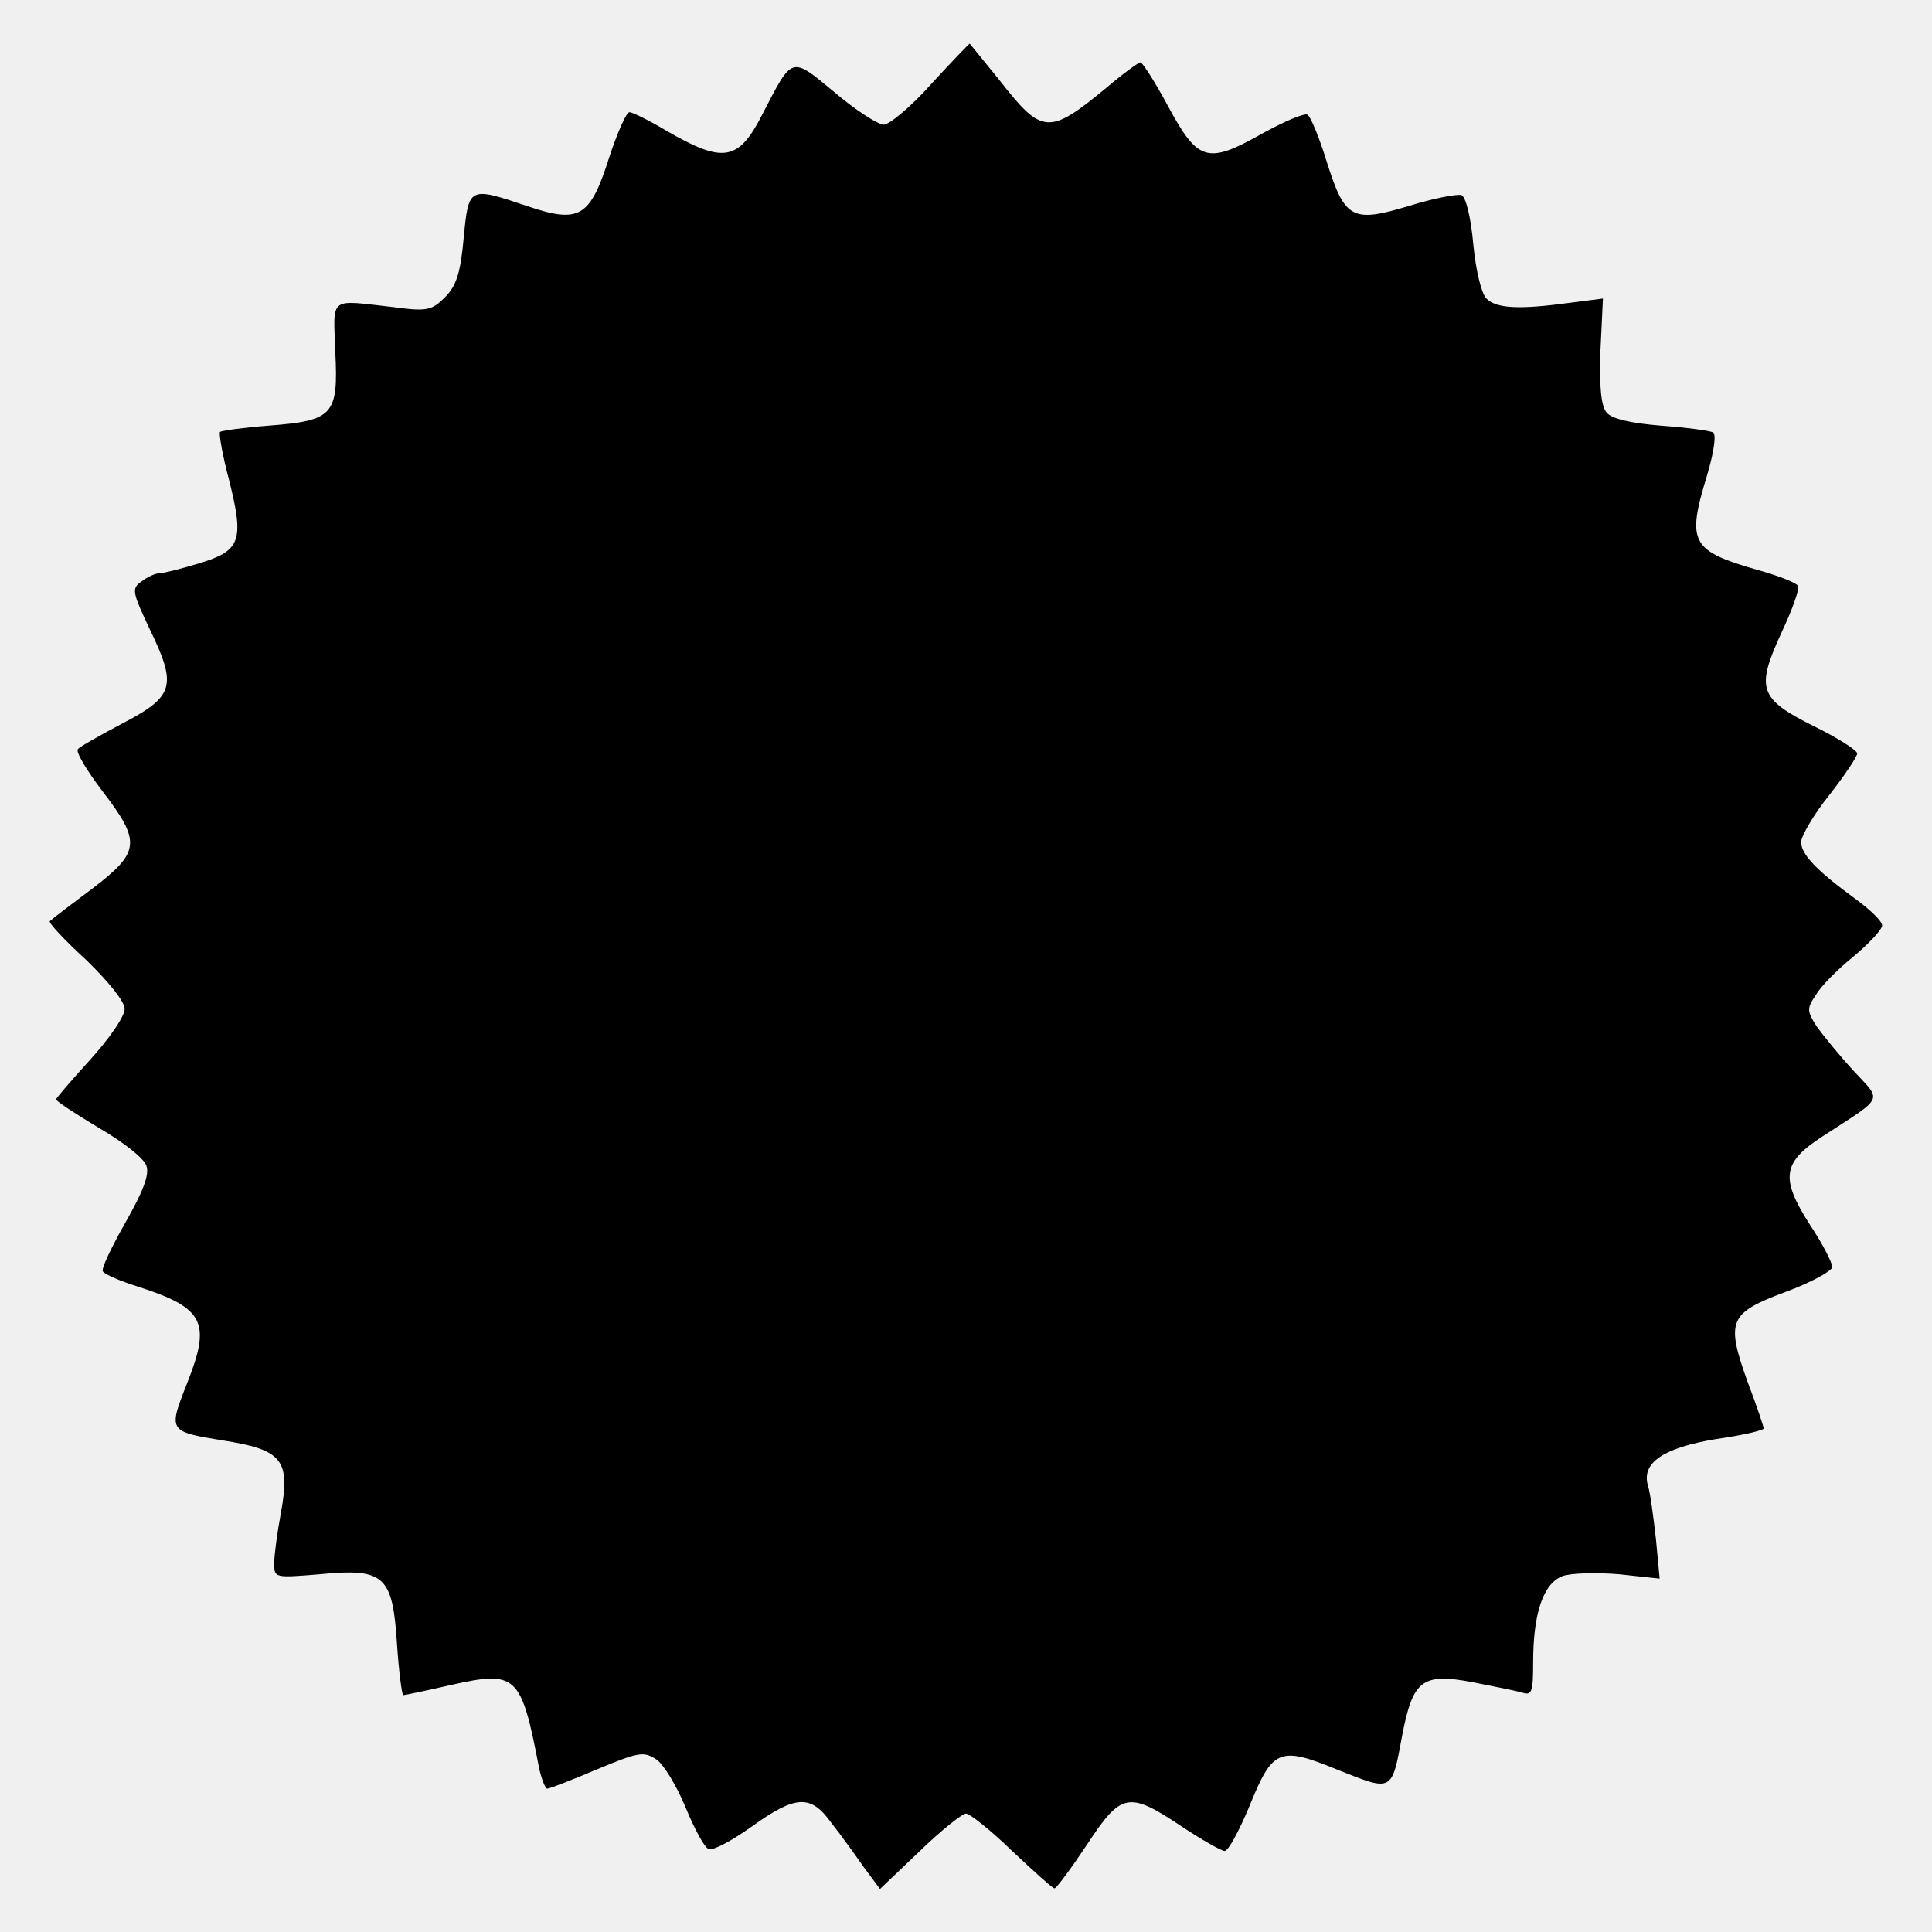
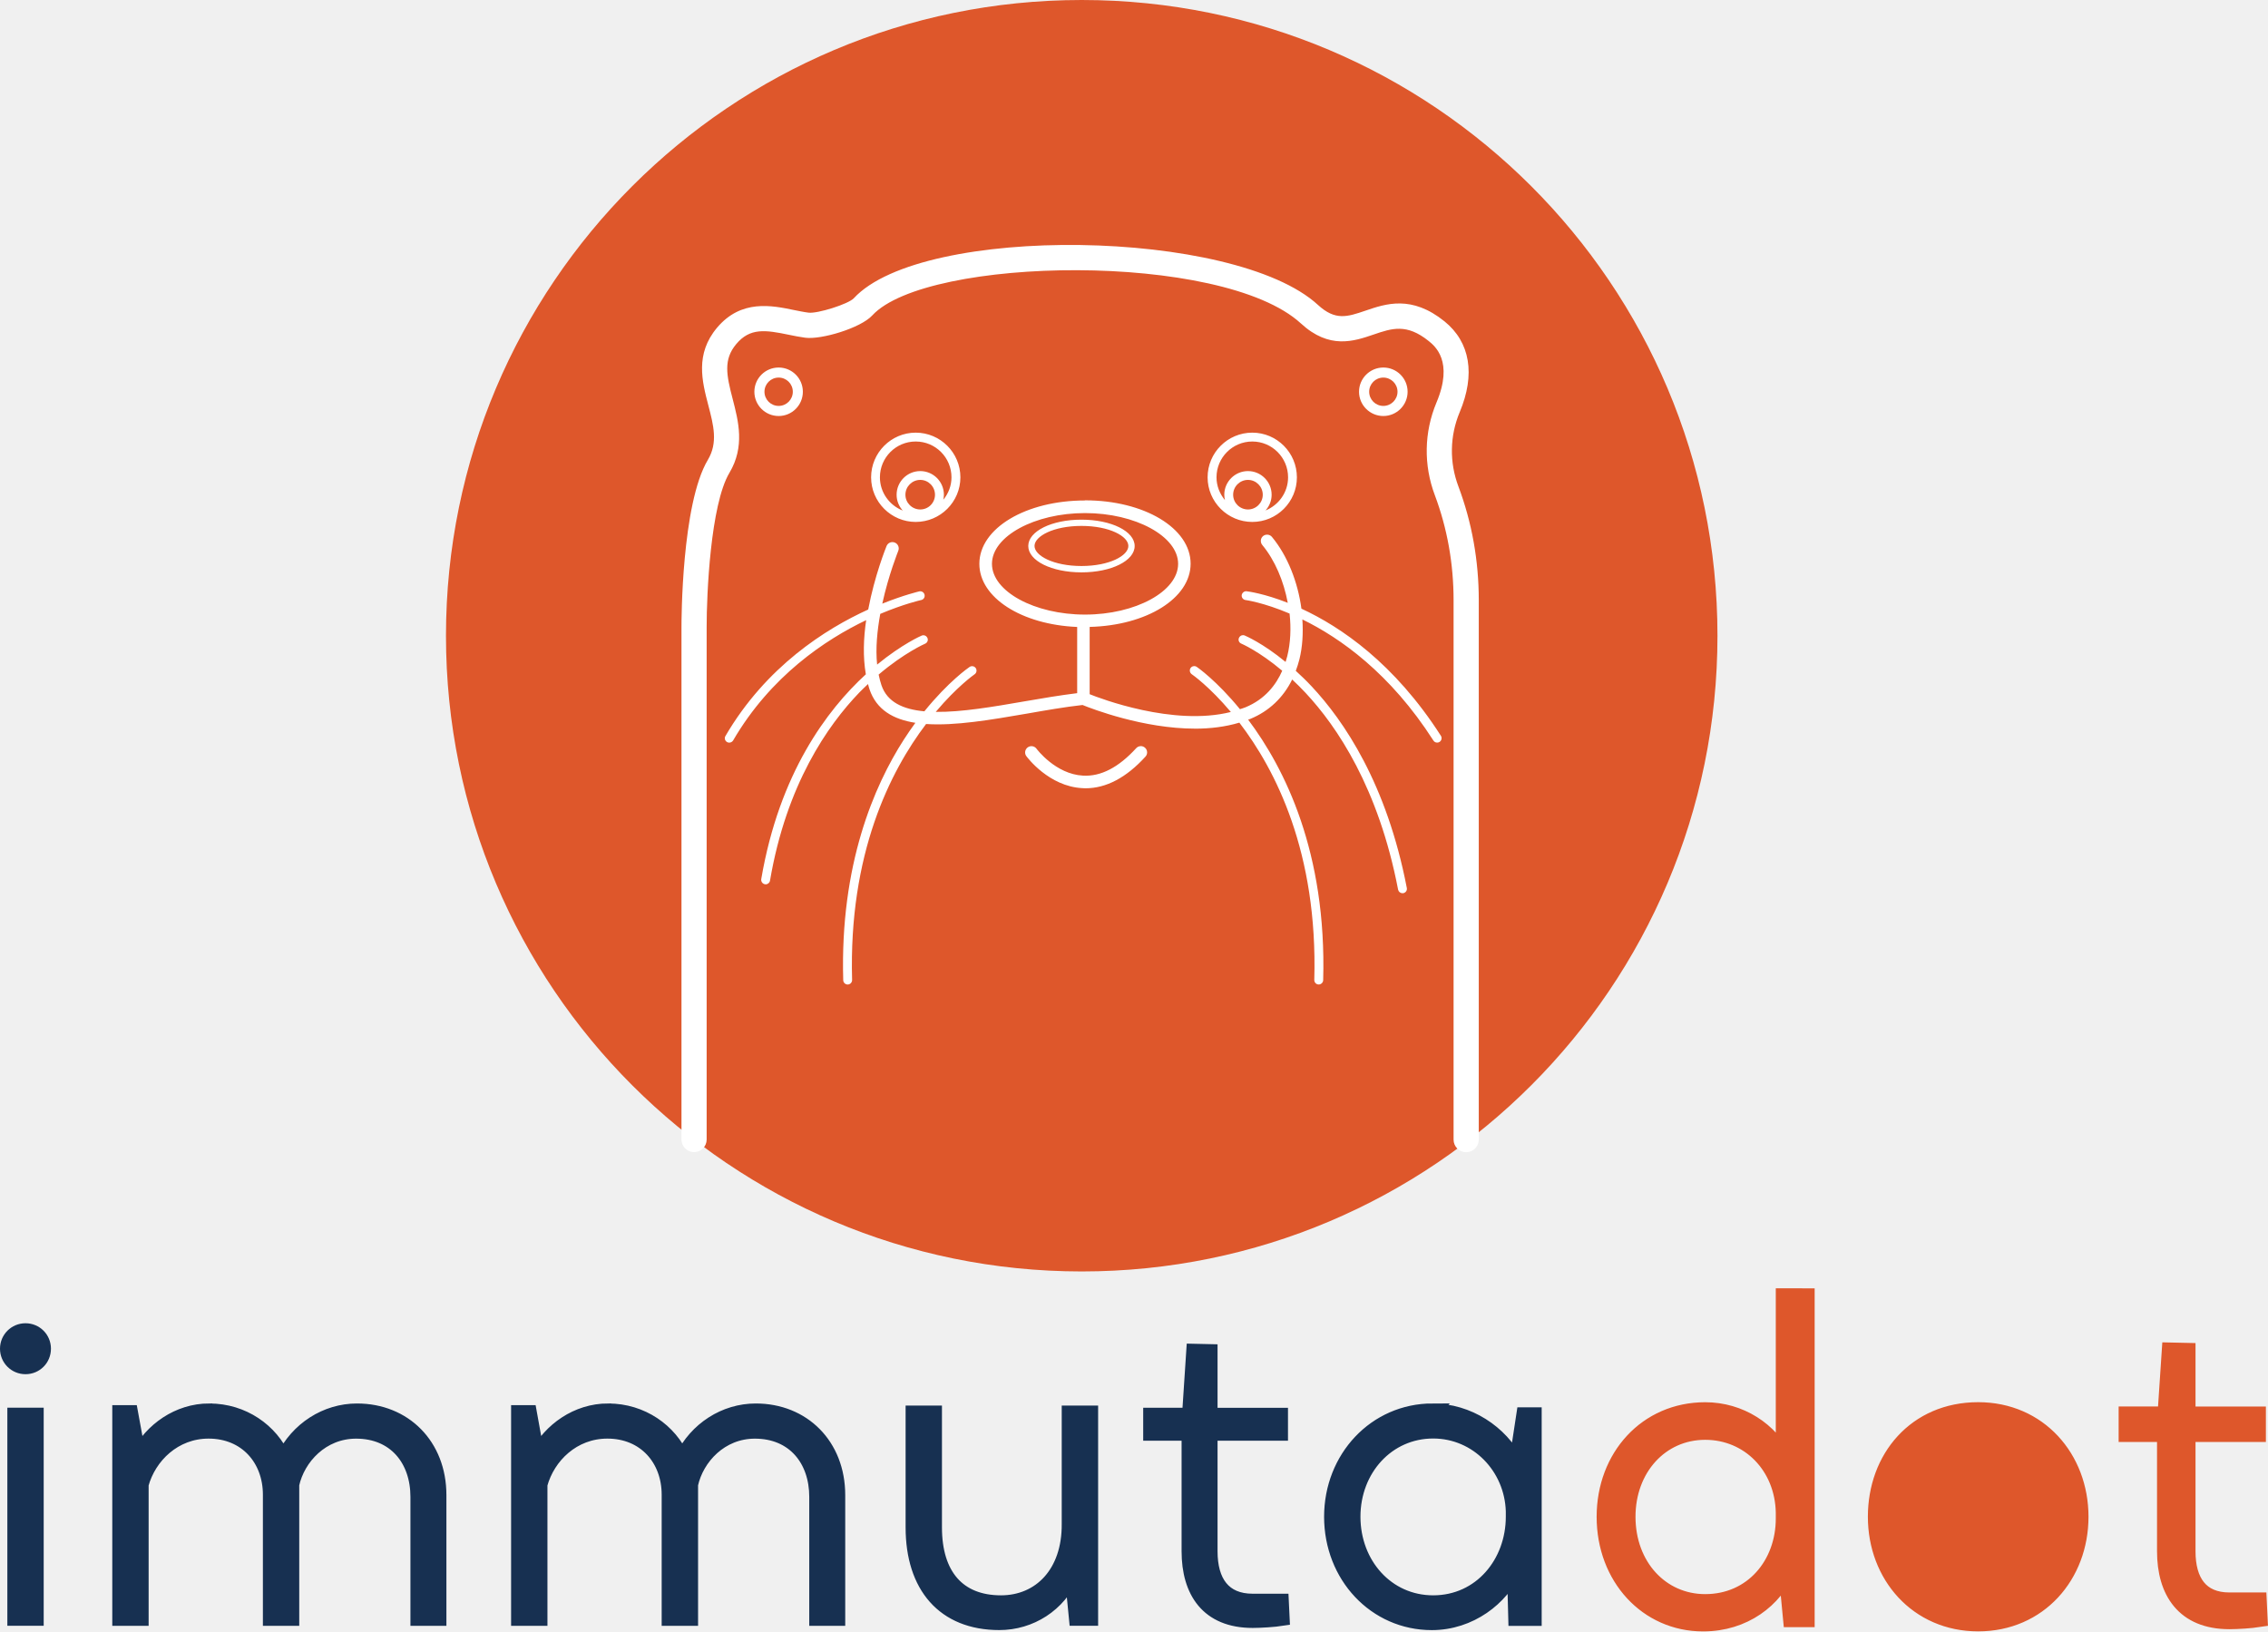
- <svg xmlns="http://www.w3.org/2000/svg" version="1.0" width="310pt" height="310pt" viewBox="0 0 310 310" preserveAspectRatio="xMidYMid meet">
-   <g transform="translate(0,310) scale(0.1,-0.1)" fill="#000000" stroke="none">
-     <path d="M1494 2965 c-32 -36 -67 -65 -76 -65 -9 0 -45 23 -79 52 -70 58 -67 59 -115 -34 -39 -77 -63 -81 -156 -27 -27 16 -53 29 -58 29 -5 0 -19 -32 -32 -71 -31 -98 -48 -108 -131 -80 -95 32 -95 32 -103 -51 -5 -56 -12 -77 -30 -95 -21 -21 -29 -23 -81 -16 -107 12 -98 19 -95 -72 5 -101 -3 -110 -107 -118 -40 -3 -75 -8 -78 -10 -2 -3 4 -38 15 -79 24 -96 18 -112 -49 -132 -29 -9 -58 -16 -64 -16 -6 0 -19 -6 -28 -13 -16 -11 -15 -17 13 -76 44 -91 40 -108 -42 -151 -36 -19 -70 -38 -73 -42 -4 -4 14 -34 39 -67 63 -82 61 -98 -16 -157 -35 -26 -65 -49 -68 -52 -3 -2 23 -30 58 -62 37 -36 62 -67 62 -79 0 -12 -25 -48 -55 -81 -30 -33 -55 -62 -55 -64 0 -3 31 -23 69 -46 38 -22 73 -49 76 -61 5 -14 -6 -42 -34 -91 -22 -39 -39 -74 -36 -78 3 -5 29 -16 58 -25 105 -34 116 -57 77 -155 -30 -76 -30 -77 56 -91 97 -15 110 -31 95 -115 -6 -32 -11 -69 -11 -82 0 -24 0 -24 73 -18 104 10 117 -2 124 -112 3 -45 8 -82 10 -82 2 0 36 7 75 16 107 24 114 18 143 -133 4 -18 10 -33 13 -33 4 0 40 14 80 31 67 28 75 29 95 16 12 -8 33 -43 47 -77 14 -34 30 -64 37 -67 7 -3 38 14 69 36 71 51 95 52 128 6 15 -19 38 -51 52 -71 l26 -35 63 60 c35 34 69 61 75 61 6 0 40 -27 74 -60 35 -33 65 -60 68 -60 3 0 26 31 52 70 55 84 67 86 151 30 33 -22 65 -40 70 -40 6 0 23 32 39 70 38 94 48 99 143 60 88 -35 86 -36 103 56 17 88 32 100 112 85 35 -7 71 -14 81 -17 15 -5 17 2 17 48 0 79 16 127 47 139 14 5 54 6 91 3 l65 -7 -6 64 c-4 35 -9 74 -13 86 -10 36 25 60 110 74 42 6 76 14 76 17 0 2 -11 36 -26 75 -35 98 -30 110 61 144 41 15 75 34 75 40 0 7 -16 38 -36 68 -48 75 -44 100 21 142 100 65 95 55 49 105 -23 25 -49 57 -59 71 -16 25 -16 29 -1 51 8 14 36 42 61 62 25 21 45 43 45 49 0 7 -19 25 -42 42 -63 46 -88 72 -88 92 0 9 20 44 45 75 25 32 45 62 45 67 0 5 -31 25 -70 44 -88 44 -93 60 -51 151 17 36 29 70 26 74 -3 5 -31 16 -63 25 -109 31 -116 44 -83 152 11 37 15 65 10 69 -5 3 -43 8 -84 11 -49 4 -79 11 -87 21 -9 10 -12 42 -10 99 l4 84 -54 -7 c-81 -11 -117 -9 -133 7 -8 8 -17 45 -21 87 -4 44 -12 76 -19 79 -7 2 -44 -5 -83 -17 -92 -28 -104 -22 -133 70 -12 39 -26 73 -31 76 -5 3 -38 -11 -74 -31 -87 -49 -102 -44 -150 45 -21 39 -41 70 -44 70 -3 0 -28 -18 -55 -41 -92 -76 -103 -75 -171 12 -26 32 -48 59 -48 59 -1 0 -29 -29 -62 -65z" />
-   </g>
+ <svg xmlns="http://www.w3.org/2000/svg" width="47.854mm" height="34.422mm" viewBox="0 0 47.854 34.422" version="1.1">
+   <path style="fill:#de572b;fill-opacity:1;fill-rule:nonzero;stroke:none;stroke-width:0.353" d="m 36.238,13.414 c 0,7.408 -6.005,13.414 -13.414,13.414 -7.408,0 -13.414,-6.005 -13.414,-13.414 C 9.411,6.005 15.416,0 22.824,0 c 7.408,0 13.414,6.005 13.414,13.414" />
+   <path style="fill:#ffffff;fill-opacity:1;fill-rule:nonzero;stroke:none;stroke-width:0.353" d="m 22.795,5.17 c -2.048,-0.029 -4.057,0.34 -4.781,1.124 -0.113,0.121 -0.766,0.328 -0.955,0.303 -0.099,-0.012 -0.201,-0.035 -0.306,-0.055 -0.47,-0.098 -1.115,-0.23 -1.623,0.372 -0.467,0.555 -0.317,1.13 -0.185,1.637 0.111,0.424 0.207,0.79 -0.01,1.153 -0.556,0.932 -0.556,3.418 -0.556,3.521 v 10.82 c 0,0.146 0.119,0.265 0.266,0.265 0.146,0 0.265,-0.119 0.265,-0.265 V 13.227 c -10e-4,-0.677 0.081,-2.58 0.48,-3.249 0.331,-0.554 0.191,-1.089 0.069,-1.56 -0.132,-0.506 -0.199,-0.832 0.077,-1.16 0.289,-0.343 0.61,-0.298 1.109,-0.194 0.113,0.023 0.23,0.047 0.345,0.062 0.338,0.045 1.17,-0.204 1.414,-0.47 1.148,-1.246 7.384,-1.356 9.045,0.169 0.599,0.551 1.115,0.377 1.53,0.235 0.391,-0.134 0.701,-0.238 1.166,0.136 0.131,0.106 0.53,0.429 0.164,1.298 -0.262,0.626 -0.274,1.32 -0.034,1.956 0.262,0.699 0.395,1.444 0.395,2.216 v 11.381 c 0,0.146 0.119,0.265 0.265,0.265 h 5.3e-4 c 0.147,0 0.266,-0.119 0.266,-0.265 V 12.665 c 0,-0.836 -0.145,-1.644 -0.43,-2.402 -0.192,-0.51 -0.182,-1.065 0.027,-1.565 0.336,-0.798 0.222,-1.478 -0.32,-1.917 -0.692,-0.558 -1.235,-0.374 -1.67,-0.225 -0.382,0.13 -0.633,0.215 -1,-0.122 -0.878,-0.808 -2.965,-1.235 -5.013,-1.264 z m -6.366,2.585 c -0.282,0 -0.512,0.229 -0.512,0.511 0,0.282 0.229,0.512 0.512,0.512 0.282,0 0.511,-0.229 0.511,-0.512 0,-0.283 -0.229,-0.511 -0.511,-0.511 z m 12.759,0 c -0.282,0 -0.513,0.229 -0.513,0.511 0,0.282 0.23,0.512 0.513,0.512 0.281,0 0.512,-0.229 0.512,-0.512 0,-0.283 -0.23,-0.511 -0.512,-0.511 z m -12.759,0.212 c 0.165,0 0.299,0.133 0.299,0.299 0,0.165 -0.133,0.299 -0.299,0.299 -0.165,0 -0.299,-0.134 -0.299,-0.299 0,-0.165 0.134,-0.299 0.299,-0.299 z m 12.759,0 c 0.164,0 0.299,0.133 0.299,0.299 0,0.165 -0.135,0.299 -0.299,0.299 -0.165,0 -0.299,-0.134 -0.299,-0.299 0,-0.165 0.133,-0.299 0.299,-0.299 z m -9.867,1.162 c -0.518,0 -0.941,0.423 -0.941,0.943 0,0.518 0.423,0.941 0.941,0.941 0.52,0 0.943,-0.423 0.943,-0.941 0,-0.52 -0.423,-0.943 -0.943,-0.943 z m 7.102,0 c -0.52,0 -0.943,0.423 -0.943,0.943 0,0.518 0.423,0.941 0.943,0.941 0.52,0 0.941,-0.423 0.941,-0.941 0,-0.52 -0.422,-0.943 -0.941,-0.943 z m -7.102,0.187 c 0.418,0 0.755,0.338 0.755,0.756 0,0.18 -0.066,0.343 -0.172,0.472 0.007,-0.034 0.012,-0.069 0.012,-0.104 0,-0.276 -0.223,-0.5 -0.499,-0.5 -0.276,0 -0.499,0.225 -0.499,0.5 0,0.128 0.05,0.244 0.13,0.333 -0.281,-0.11 -0.482,-0.382 -0.482,-0.701 0,-0.418 0.338,-0.756 0.754,-0.756 z m 7.102,0 c 0.416,0 0.755,0.338 0.755,0.756 0,0.316 -0.198,0.587 -0.476,0.699 0.079,-0.088 0.129,-0.203 0.129,-0.331 0,-0.276 -0.224,-0.5 -0.499,-0.5 -0.276,0 -0.5,0.225 -0.5,0.5 0,0.038 0.006,0.076 0.014,0.112 -0.109,-0.131 -0.178,-0.297 -0.178,-0.48 0,-0.418 0.339,-0.756 0.755,-0.756 z m -7.006,0.81 c 0.172,0 0.311,0.141 0.311,0.313 0,0.172 -0.139,0.311 -0.311,0.311 -0.172,0 -0.313,-0.139 -0.313,-0.311 0,-0.172 0.141,-0.313 0.313,-0.313 z m 6.915,0 c 0.171,0 0.312,0.141 0.312,0.313 0,0.172 -0.141,0.311 -0.312,0.311 -0.172,0 -0.313,-0.139 -0.313,-0.311 0,-0.172 0.14,-0.313 0.313,-0.313 z m -3.438,0.434 c -1.25,0 -2.23,0.587 -2.23,1.337 0,0.716 0.895,1.283 2.064,1.332 v 1.397 c -0.361,0.045 -0.741,0.108 -1.112,0.173 -0.659,0.114 -1.327,0.229 -1.872,0.222 0.448,-0.533 0.809,-0.786 0.819,-0.793 0.043,-0.029 0.054,-0.088 0.025,-0.131 -0.022,-0.032 -0.059,-0.046 -0.095,-0.039 -0.012,0.002 -0.023,0.007 -0.034,0.014 -0.023,0.015 -0.448,0.309 -0.955,0.937 -0.45,-0.041 -0.784,-0.194 -0.905,-0.549 -0.025,-0.073 -0.044,-0.149 -0.06,-0.226 0.546,-0.464 0.975,-0.649 0.979,-0.651 0.048,-0.019 0.072,-0.075 0.051,-0.121 -0.015,-0.036 -0.049,-0.058 -0.085,-0.058 -0.012,-6.1e-5 -0.024,0.002 -0.036,0.007 -0.011,0.004 -0.412,0.178 -0.941,0.612 -0.036,-0.348 0.003,-0.721 0.066,-1.07 0.504,-0.212 0.854,-0.29 0.864,-0.292 0.05,-0.01 0.082,-0.059 0.071,-0.11 -0.01,-0.051 -0.06,-0.083 -0.11,-0.073 -0.009,0.002 -0.327,0.077 -0.782,0.259 0.135,-0.616 0.334,-1.104 0.337,-1.114 0.028,-0.068 -0.004,-0.146 -0.072,-0.174 -0.068,-0.029 -0.145,0.003 -0.174,0.07 -0.017,0.043 -0.254,0.63 -0.388,1.342 -0.896,0.408 -2.156,1.202 -3.013,2.67 -0.026,0.044 -0.011,0.1 0.035,0.127 0.014,0.008 0.03,0.012 0.046,0.012 0.032,0 0.063,-0.017 0.081,-0.045 0.794,-1.362 1.949,-2.129 2.808,-2.54 -0.056,0.377 -0.071,0.776 -0.007,1.143 -0.818,0.75 -1.826,2.09 -2.207,4.321 -0.008,0.051 0.026,0.099 0.077,0.109 0.006,0 0.011,0.001 0.017,0.001 v 5.3e-4 c 0.044,0 0.084,-0.033 0.091,-0.079 0.346,-2.026 1.217,-3.276 1.885,-3.969 0.062,-0.064 0.123,-0.121 0.183,-0.178 0.01,0.038 0.019,0.076 0.032,0.113 0.147,0.431 0.501,0.633 0.967,0.705 -0.081,0.111 -0.163,0.229 -0.245,0.357 -0.621,0.967 -1.348,2.632 -1.277,5.074 10e-4,0.05 0.043,0.091 0.093,0.091 h 0.003 c 0.051,-0.001 0.092,-0.045 0.091,-0.096 -0.076,-2.666 0.806,-4.406 1.561,-5.401 0.612,0.042 1.373,-0.089 2.122,-0.218 0.394,-0.069 0.803,-0.141 1.179,-0.183 0.207,0.084 1.286,0.499 2.376,0.499 v 5.3e-4 c 0.318,0 0.635,-0.038 0.933,-0.127 0.759,0.989 1.658,2.734 1.581,5.429 -0.001,0.051 0.039,0.095 0.091,0.096 h 0.003 5.3e-4 c 0.049,-2.9e-4 0.092,-0.042 0.093,-0.091 0.076,-2.697 -0.812,-4.471 -1.583,-5.497 0.015,-0.006 0.031,-0.01 0.046,-0.016 0.395,-0.163 0.694,-0.448 0.883,-0.831 0.091,0.085 0.185,0.177 0.281,0.28 0.664,0.71 1.541,2.005 1.954,4.154 0.01,0.045 0.048,0.075 0.092,0.075 0.006,0 0.011,-3e-5 0.018,-0.001 0.051,-0.01 0.084,-0.059 0.074,-0.109 -0.423,-2.199 -1.327,-3.528 -2.011,-4.257 -0.114,-0.122 -0.224,-0.227 -0.332,-0.325 0.029,-0.078 0.056,-0.159 0.077,-0.244 0.065,-0.263 0.081,-0.55 0.062,-0.841 0.794,0.388 1.853,1.132 2.765,2.556 0.018,0.028 0.047,0.043 0.079,0.043 0.017,0 0.034,-0.004 0.05,-0.014 0.044,-0.029 0.056,-0.086 0.029,-0.129 -0.982,-1.533 -2.116,-2.301 -2.943,-2.683 -0.076,-0.562 -0.293,-1.117 -0.622,-1.514 -0.023,-0.028 -0.056,-0.044 -0.09,-0.047 -0.034,-0.003 -0.069,0.006 -0.097,0.029 -0.057,0.047 -0.063,0.131 -0.017,0.188 0.269,0.324 0.453,0.765 0.538,1.221 -0.497,-0.196 -0.833,-0.24 -0.868,-0.244 -0.048,-0.007 -0.097,0.031 -0.104,0.082 -0.006,0.051 0.032,0.098 0.083,0.103 0.009,0.001 0.379,0.053 0.927,0.285 0.034,0.31 0.021,0.62 -0.049,0.9 -0.01,0.039 -0.022,0.08 -0.035,0.121 -0.486,-0.4 -0.844,-0.549 -0.863,-0.558 -0.012,-0.005 -0.024,-0.007 -0.036,-0.007 -0.036,3.44e-4 -0.07,0.022 -0.085,0.058 -0.021,0.048 0.002,0.102 0.051,0.121 0.004,0.002 0.371,0.158 0.862,0.572 -0.129,0.294 -0.36,0.6 -0.775,0.771 -0.038,0.016 -0.078,0.027 -0.117,0.04 -0.493,-0.603 -0.901,-0.887 -0.912,-0.893 -0.021,-0.014 -0.046,-0.019 -0.07,-0.014 -0.024,0.004 -0.046,0.018 -0.06,0.039 -0.029,0.043 -0.016,0.102 0.026,0.131 0.01,0.006 0.373,0.26 0.824,0.796 -1.216,0.306 -2.767,-0.29 -2.979,-0.375 v -1.42 c 1.202,-0.03 2.13,-0.604 2.13,-1.334 0,-0.75 -0.979,-1.337 -2.229,-1.337 z m 0,0.266 c 1.064,0 1.964,0.491 1.964,1.071 0,0.582 -0.9,1.071 -1.964,1.071 -1.065,0 -1.964,-0.489 -1.964,-1.071 0,-0.58 0.898,-1.071 1.964,-1.071 z m -0.076,0.139 c -0.628,0 -1.122,0.244 -1.122,0.556 0,0.311 0.493,0.556 1.122,0.556 0.63,0 1.123,-0.244 1.123,-0.556 0,-0.311 -0.493,-0.556 -1.123,-0.556 z m 0,0.132 c 0.593,0 0.99,0.219 0.99,0.423 0,0.204 -0.397,0.423 -0.99,0.423 -0.591,0 -0.99,-0.219 -0.99,-0.423 0,-0.204 0.398,-0.423 0.99,-0.423 z m 1.247,4.647 c -0.034,10e-4 -0.067,0.016 -0.092,0.043 -0.369,0.404 -0.744,0.601 -1.122,0.579 -0.579,-0.03 -0.977,-0.562 -0.981,-0.568 -0.044,-0.059 -0.127,-0.071 -0.186,-0.028 -0.059,0.044 -0.072,0.127 -0.029,0.184 0.019,0.026 0.476,0.639 1.18,0.676 0.023,0.002 0.045,0.003 0.069,0.003 0.435,0 0.861,-0.224 1.265,-0.668 0.05,-0.054 0.045,-0.138 -0.008,-0.186 -0.027,-0.025 -0.061,-0.037 -0.095,-0.036 z" />
+   <path style="fill:#173051;fill-opacity:1;stroke:#173051;stroke-width:0.3;stroke-linecap:butt;stroke-linejoin:miter;stroke-miterlimit:10;stroke-opacity:1" d="m 0.538,28.071 c -0.215,0 -0.388,0.172 -0.388,0.387 0,0.216 0.173,0.388 0.388,0.388 0.216,0 0.387,-0.171 0.387,-0.388 0,-0.215 -0.171,-0.387 -0.387,-0.387 z m 24.642,0.433 -0.089,1.35 h -0.82 v 0.395 h 0.81 v 2.483 c 0,0.846 0.397,1.468 1.35,1.468 0.171,0 0.459,-0.018 0.63,-0.045 l -0.018,-0.377 h -0.612 c -0.612,0 -0.891,-0.405 -0.891,-1.045 v -2.483 h 1.486 v -0.395 h -1.486 v -1.343 z m -20.763,1.259 c -0.666,0 -1.223,0.414 -1.493,0.927 l -0.163,-0.891 h -0.242 v 4.356 h 0.467 v -2.834 c 0.163,-0.594 0.695,-1.116 1.414,-1.116 0.792,0 1.297,0.586 1.297,1.333 v 2.618 h 0.467 v -2.834 c 0.125,-0.566 0.63,-1.116 1.35,-1.116 0.819,0 1.296,0.595 1.296,1.378 v 2.572 h 0.459 v -2.609 c 0,-1.054 -0.737,-1.783 -1.736,-1.783 -0.657,0 -1.259,0.387 -1.557,0.999 -0.252,-0.576 -0.846,-0.999 -1.558,-0.999 z m 8.416,0 c -0.667,0 -1.225,0.414 -1.496,0.927 l -0.161,-0.891 h -0.242 v 4.356 h 0.467 v -2.834 c 0.163,-0.594 0.693,-1.116 1.414,-1.116 0.791,0 1.296,0.586 1.296,1.333 v 2.618 h 0.468 v -2.834 c 0.125,-0.566 0.63,-1.116 1.349,-1.116 0.819,0 1.297,0.595 1.297,1.378 v 2.572 h 0.459 v -2.609 c 0,-1.054 -0.738,-1.783 -1.737,-1.783 -0.656,0 -1.26,0.387 -1.556,0.999 -0.252,-0.576 -0.847,-0.999 -1.557,-0.999 z m 17.396,0 c -1.215,0 -2.141,0.999 -2.141,2.241 0,1.251 0.926,2.242 2.123,2.242 0.81,0 1.476,-0.522 1.736,-1.116 l 0.027,1.027 h 0.405 v -4.312 h -0.234 l -0.153,1.007 c -0.324,-0.638 -1.017,-1.088 -1.764,-1.088 z m -10.971,0.045 v 2.421 c 0,1.242 0.656,2.016 1.827,2.016 0.656,0 1.26,-0.378 1.53,-1.009 l 0.09,0.918 h 0.315 v -4.346 h -0.468 v 2.348 c 0.008,1.036 -0.612,1.656 -1.432,1.656 -0.898,0 -1.395,-0.576 -1.395,-1.583 v -2.421 z m -18.953,0.045 v 4.301 h 0.467 v -4.301 z m 29.934,0.35 c 0.926,0 1.655,0.757 1.683,1.684 v 0.116 c 0,0.973 -0.684,1.809 -1.683,1.809 -0.973,0 -1.684,-0.81 -1.684,-1.809 0,-0.998 0.72,-1.8 1.684,-1.8 z" />
+   <path style="fill:#de572b;fill-opacity:1;stroke:#de572b;stroke-width:0.353;stroke-linecap:butt;stroke-linejoin:miter;stroke-miterlimit:10;stroke-opacity:1" d="m 37.645,27.36 v 3.43 c -0.298,-0.612 -0.936,-1.026 -1.666,-1.026 -1.232,0 -2.114,0.981 -2.114,2.241 0,1.271 0.89,2.242 2.07,2.242 0.864,0 1.504,-0.504 1.764,-1.126 l 0.099,1.036 h 0.314 v -6.796 z m 8.144,1.144 -0.09,1.35 h -0.82 v 0.395 h 0.81 v 2.483 c 0,0.846 0.397,1.468 1.35,1.468 0.171,0 0.459,-0.018 0.63,-0.045 l -0.018,-0.377 h -0.612 c -0.612,0 -0.891,-0.405 -0.891,-1.045 v -2.483 h 1.485 v -0.395 h -1.485 v -1.343 z m -4.05,1.259 c -1.315,0 -2.151,1.009 -2.151,2.241 0,1.233 0.873,2.242 2.151,2.242 1.279,0 2.151,-1.008 2.151,-2.242 0,-1.232 -0.872,-2.241 -2.151,-2.241 z m -5.76,0.441 c 0.927,0 1.647,0.729 1.666,1.71 v 0.127 c 0,0.972 -0.667,1.772 -1.666,1.772 -0.936,0 -1.647,-0.765 -1.647,-1.809 0,-1.025 0.702,-1.8 1.647,-1.8 z m 5.76,0.01 c 1.017,0 1.683,0.81 1.683,1.79 0,0.991 -0.666,1.801 -1.683,1.801 -1.009,0 -1.674,-0.81 -1.674,-1.801 0,-0.98 0.648,-1.79 1.674,-1.79 z" />
+   <ellipse style="fill:#de572b;fill-opacity:1;stroke-width:0.265" id="path82" ry="2.234" rx="2.017" cy="31.997" cx="41.71" />
</svg>
